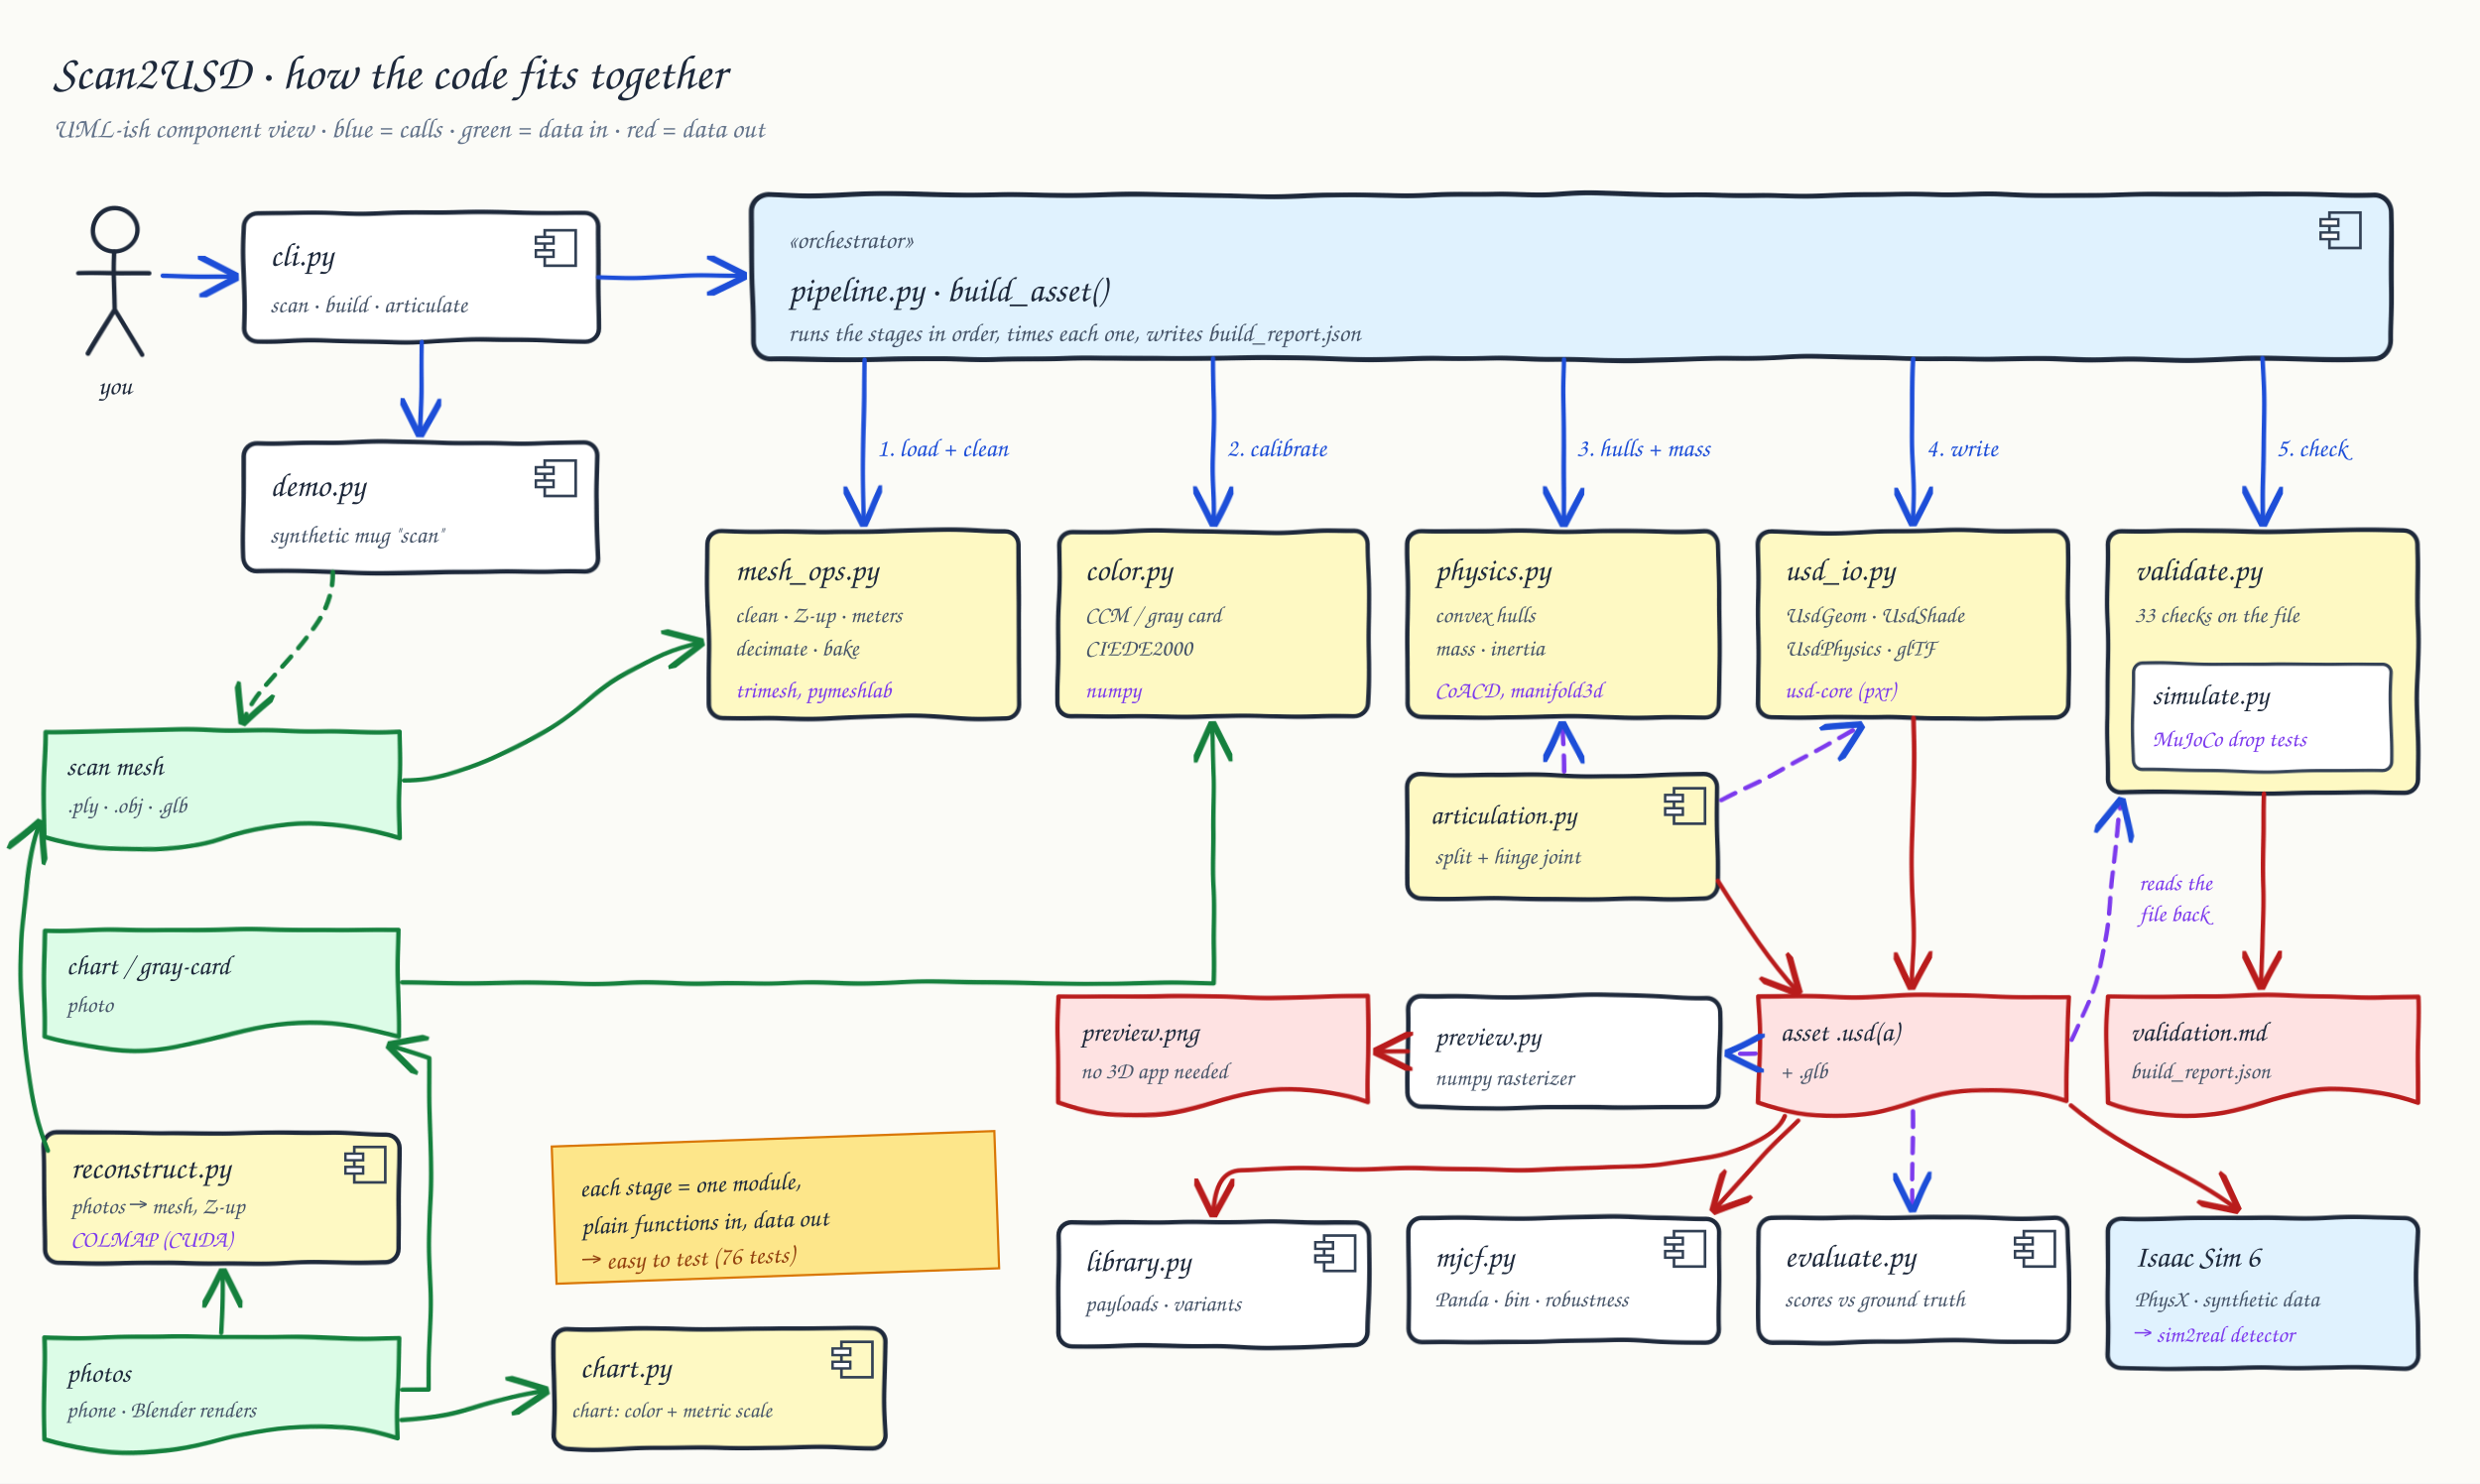
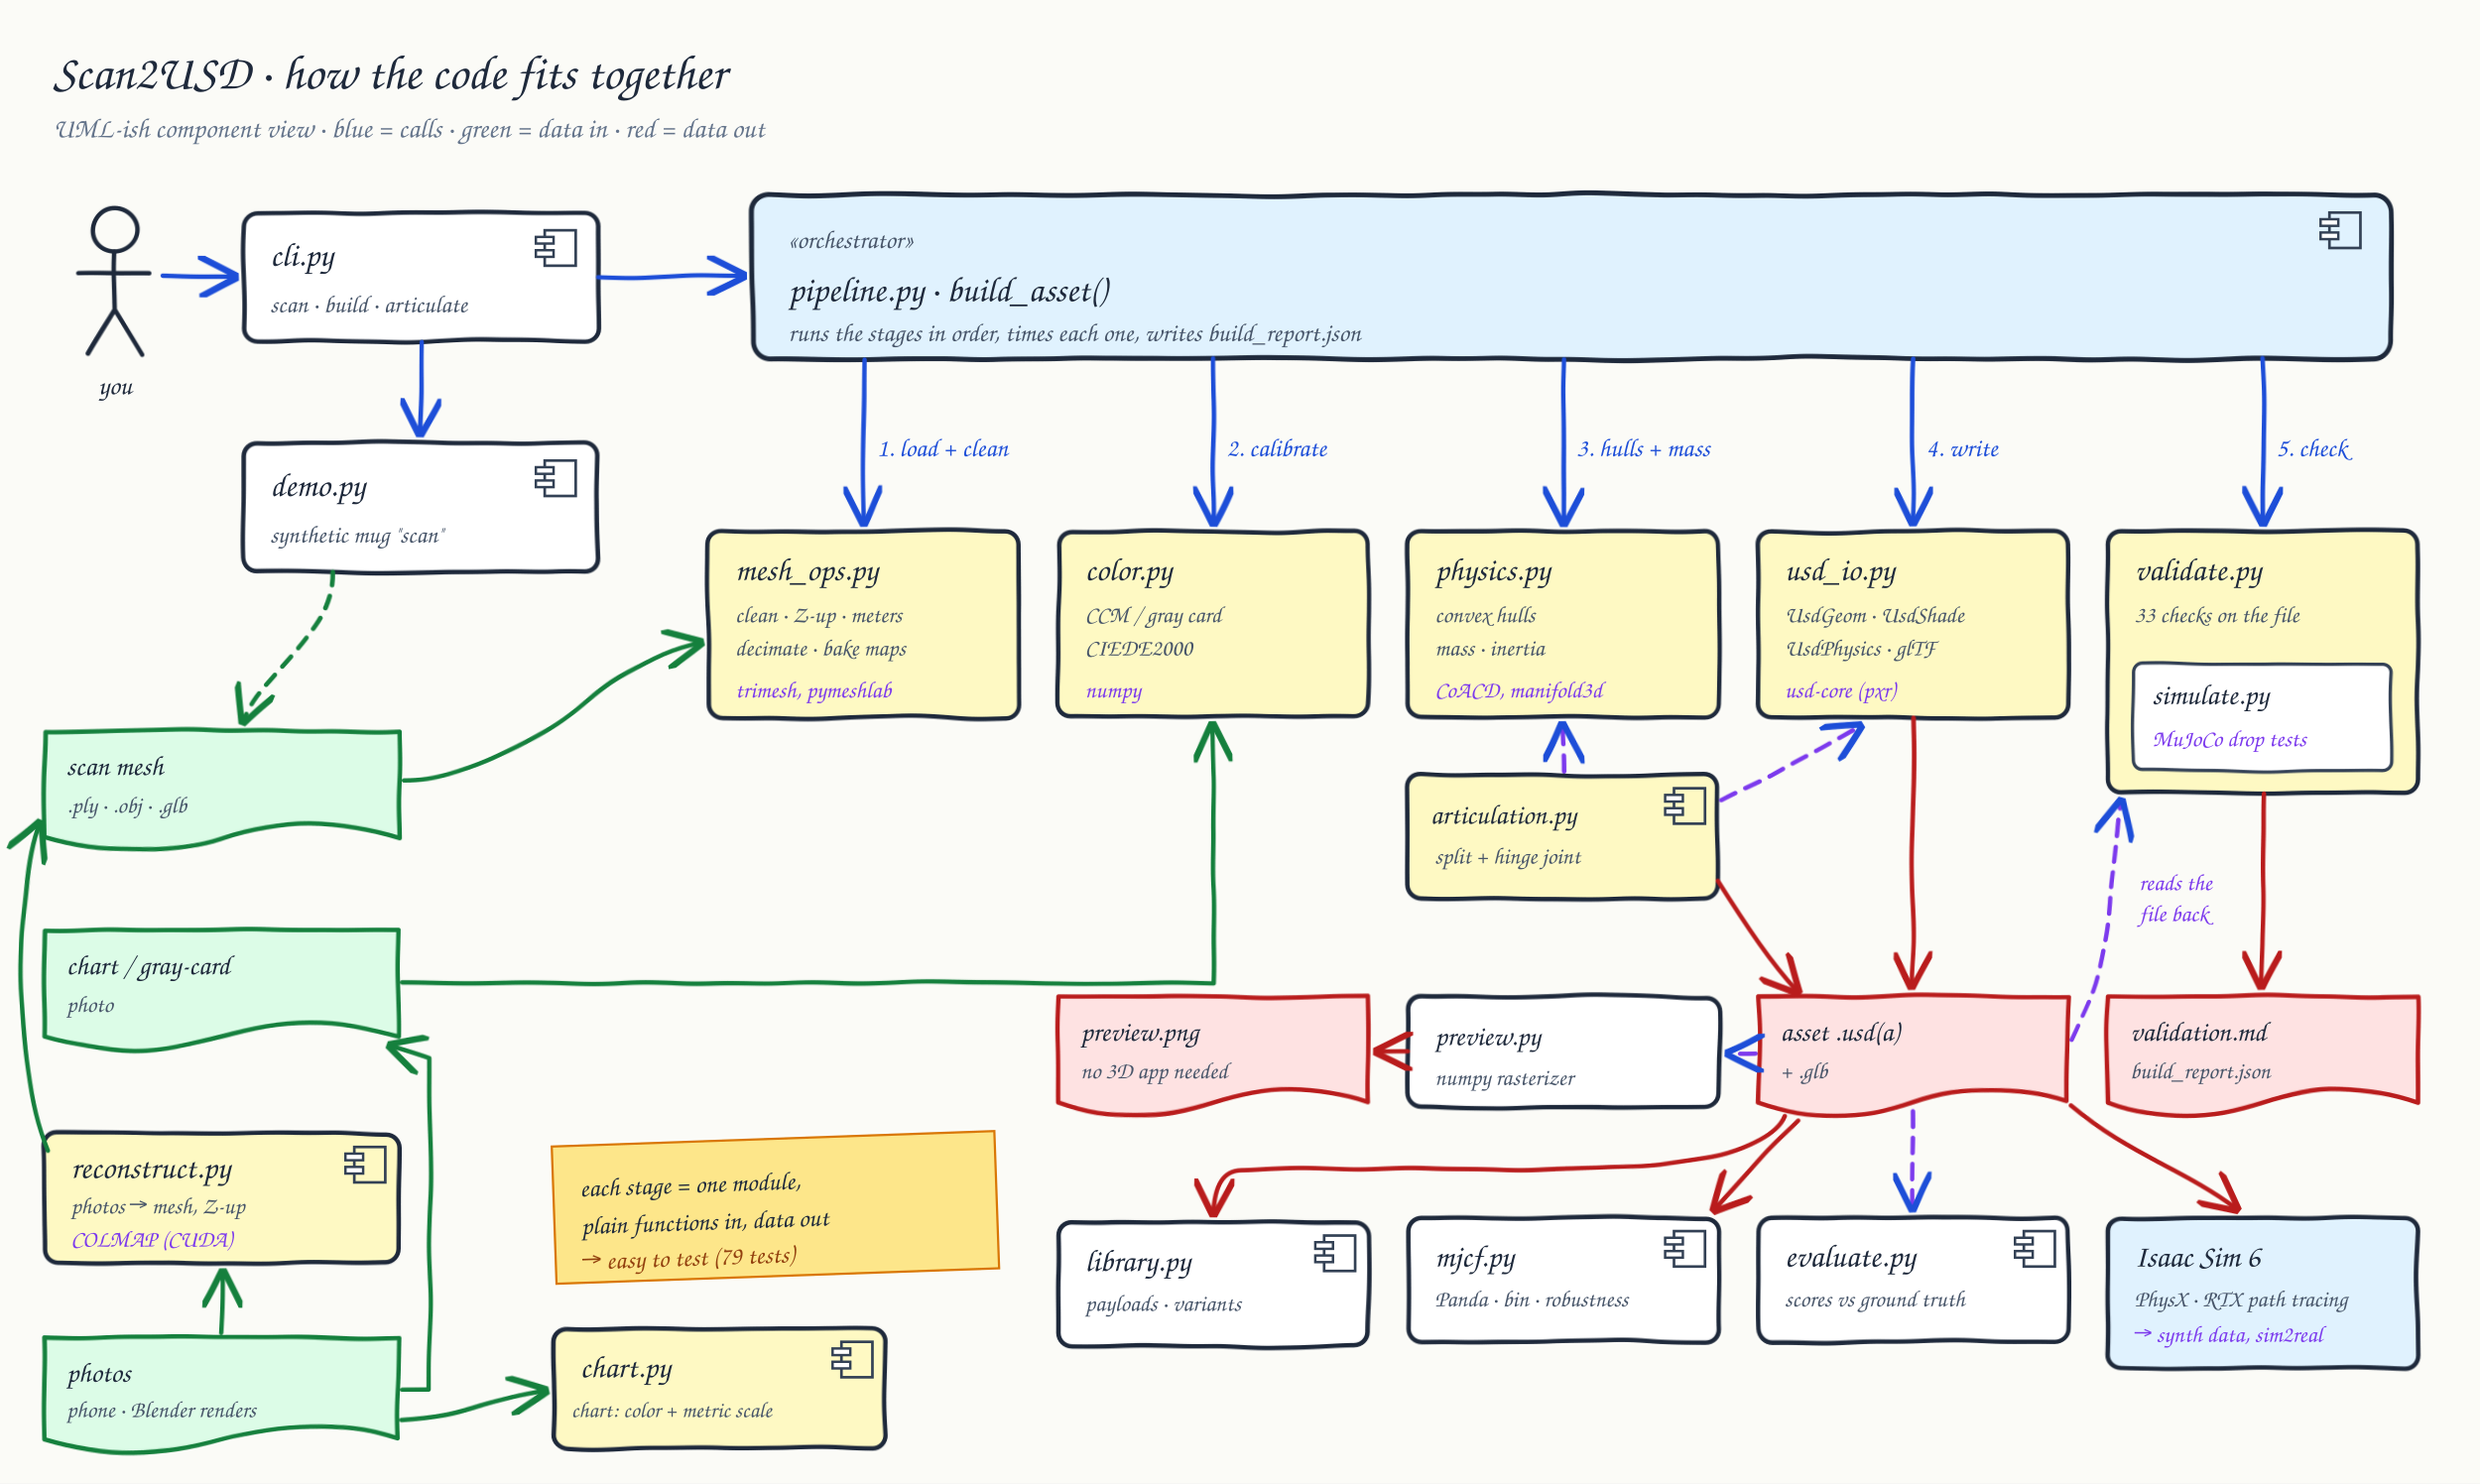
<svg xmlns="http://www.w3.org/2000/svg" viewBox="0 0 1120 670" font-family="'Segoe Print', 'Comic Sans MS', cursive">
  <defs>
    <filter id="marker" x="-5%" y="-5%" width="110%" height="110%">
      <feTurbulence type="fractalNoise" baseFrequency="0.02" numOctaves="2" seed="3" />
      <feDisplacementMap in="SourceGraphic" scale="3" />
    </filter>
    <marker id="arrow" viewBox="0 0 10 10" refX="9" refY="5" markerWidth="9" markerHeight="9" orient="auto-start-reverse">
      <path d="M0,0 L10,5 L0,10" fill="none" stroke="#1d4ed8" stroke-width="1.6" />
    </marker>
    <marker id="arrowg" viewBox="0 0 10 10" refX="9" refY="5" markerWidth="9" markerHeight="9" orient="auto-start-reverse">
      <path d="M0,0 L10,5 L0,10" fill="none" stroke="#15803d" stroke-width="1.6" />
    </marker>
    <marker id="arrowr" viewBox="0 0 10 10" refX="9" refY="5" markerWidth="9" markerHeight="9" orient="auto-start-reverse">
      <path d="M0,0 L10,5 L0,10" fill="none" stroke="#b91c1c" stroke-width="1.6" />
    </marker>
    <g id="cmp">
      <rect x="0" y="0" width="14" height="16" fill="none" stroke="#334155" stroke-width="1.2" />
      <rect x="-4" y="3" width="8" height="3" fill="#fff" stroke="#334155" stroke-width="1.1" />
      <rect x="-4" y="9" width="8" height="3" fill="#fff" stroke="#334155" stroke-width="1.1" />
    </g>
  </defs>
  <rect width="1120" height="670" fill="#fbfbf7" />
  <text x="24" y="40" font-size="22" fill="#1e293b">Scan2USD · how the code fits together</text>
  <text x="24" y="62" font-size="12.5" fill="#64748b">UML-ish component view · blue = calls · green = data in · red = data out</text>
  <g filter="url(#marker)" stroke-linecap="round" stroke-linejoin="round">
    <g stroke="#1e293b" stroke-width="2" fill="none">
      <circle cx="52" cy="104" r="10" />
      <path d="M52,114 V140 M36,124 H68 M52,140 L40,160 M52,140 L64,160" />
    </g>
    <rect x="110" y="96" width="160" height="58" rx="6" fill="#ffffff" stroke="#1e293b" stroke-width="2" />
    <rect x="110" y="200" width="160" height="58" rx="6" fill="#ffffff" stroke="#1e293b" stroke-width="2" />
    <rect x="340" y="88" width="740" height="74" rx="8" fill="#e0f2fe" stroke="#1e293b" stroke-width="2.2" />
    <rect x="320" y="240" width="140" height="84" rx="6" fill="#fef9c3" stroke="#1e293b" stroke-width="2" />
    <rect x="478" y="240" width="140" height="84" rx="6" fill="#fef9c3" stroke="#1e293b" stroke-width="2" />
    <rect x="636" y="240" width="140" height="84" rx="6" fill="#fef9c3" stroke="#1e293b" stroke-width="2" />
    <rect x="794" y="240" width="140" height="84" rx="6" fill="#fef9c3" stroke="#1e293b" stroke-width="2" />
    <rect x="952" y="240" width="140" height="118" rx="6" fill="#fef9c3" stroke="#1e293b" stroke-width="2" />
    <rect x="964" y="300" width="116" height="48" rx="4" fill="#ffffff" stroke="#334155" stroke-width="1.5" />
    <path d="M20,330 H180 V378 Q140,366 100,378 Q60,390 20,378 Z" fill="#dcfce7" stroke="#15803d" stroke-width="2" />
    <path d="M20,420 H180 V468 Q140,456 100,468 Q60,480 20,468 Z" fill="#dcfce7" stroke="#15803d" stroke-width="2" />
    <path d="M794,450 H934 V498 Q899,486 864,498 Q829,510 794,498 Z" fill="#fee2e2" stroke="#b91c1c" stroke-width="2" />
    <path d="M952,450 H1092 V498 Q1057,486 1022,498 Q987,510 952,498 Z" fill="#fee2e2" stroke="#b91c1c" stroke-width="2" />
    <path d="M478,450 H618 V498 Q583,486 548,498 Q513,510 478,498 Z" fill="#fee2e2" stroke="#b91c1c" stroke-width="2" />
    <rect x="636" y="450" width="140" height="50" rx="6" fill="#ffffff" stroke="#1e293b" stroke-width="2" />
    <rect x="794" y="550" width="140" height="56" rx="6" fill="#ffffff" stroke="#1e293b" stroke-width="2" />
    <rect x="952" y="550" width="140" height="68" rx="6" fill="#e0f2fe" stroke="#1e293b" stroke-width="2" />
    <rect x="636" y="350" width="140" height="56" rx="6" fill="#fef9c3" stroke="#1e293b" stroke-width="2" />
    <rect x="636" y="550" width="140" height="56" rx="6" fill="#ffffff" stroke="#1e293b" stroke-width="2" />
    <rect x="478" y="552" width="140" height="56" rx="6" fill="#ffffff" stroke="#1e293b" stroke-width="2" />
    <rect x="250" y="600" width="150" height="54" rx="6" fill="#fef9c3" stroke="#1e293b" stroke-width="2" />
    <rect x="20" y="512" width="160" height="58" rx="6" fill="#fef9c3" stroke="#1e293b" stroke-width="2" />
    <path d="M20,604 H180 V650 Q140,638 100,650 Q60,662 20,650 Z" fill="#dcfce7" stroke="#15803d" stroke-width="2" />
    <g stroke="#1d4ed8" stroke-width="2" fill="none">
      <path d="M74,125 H106" marker-end="url(#arrow)" />
      <path d="M270,125 H336" marker-end="url(#arrow)" />
      <path d="M190,154 V196" marker-end="url(#arrow)" />
      <path d="M390,162 V236" marker-end="url(#arrow)" />
      <path d="M548,162 V236" marker-end="url(#arrow)" />
      <path d="M706,162 V236" marker-end="url(#arrow)" />
      <path d="M864,162 V236" marker-end="url(#arrow)" />
      <path d="M1022,162 V236" marker-end="url(#arrow)" />
    </g>
    <g stroke="#15803d" stroke-width="2" fill="none">
      <path d="M182,352 C240,352 270,300 316,290" marker-end="url(#arrowg)" />
      <path d="M182,444 H548 V328" marker-end="url(#arrowg)" />
      <path d="M150,258 C150,290 120,300 110,326" stroke-dasharray="6 5" marker-end="url(#arrowg)" />
      <path d="M100,602 V574" marker-end="url(#arrowg)" />
      <path d="M182,628 H194 V478 L176,472" marker-end="url(#arrowg)" />
      <path d="M22,520 C6,480 6,400 18,372" marker-end="url(#arrowg)" />
      <path d="M182,642 C210,640 225,632 246,628" marker-end="url(#arrowg)" />
    </g>
    <g stroke="#b91c1c" stroke-width="2" fill="none">
      <path d="M864,324 V446" marker-end="url(#arrowr)" />
      <path d="M1022,358 V446" marker-end="url(#arrowr)" />
      <path d="M636,475 H622" marker-end="url(#arrowr)" />
      <path d="M864,502 V546" stroke="#7c3aed" stroke-dasharray="7 5" marker-end="url(#arrow)" />
      <path d="M936,500 C960,520 990,530 1010,546" marker-end="url(#arrowr)" />
      <path d="M812,506 C795,525 785,535 774,546" marker-end="url(#arrowr)" />
      <path d="M806,504 C800,522 760,528 700,528 H560 Q548,528 548,548" marker-end="url(#arrowr)" />
      <path d="M776,398 C790,420 800,435 812,448" marker-end="url(#arrowr)" />
    </g>
    <g stroke="#7c3aed" stroke-width="2" fill="none" stroke-dasharray="7 5">
      <path d="M936,470 C960,420 950,390 958,362" marker-end="url(#arrow)" />
      <path d="M792,475 H780" marker-end="url(#arrow)" />
      <path d="M706,348 V328" marker-end="url(#arrow)" />
      <path d="M778,362 C800,350 820,340 840,328" marker-end="url(#arrow)" />
    </g>
  </g>
  <g fill="#1e293b" font-size="13">
    <text x="52" y="178" text-anchor="middle" font-size="12">you</text>
    <use href="#cmp" x="246" y="104" />
    <text x="122" y="120" font-size="15">cli.py</text>
    <text x="122" y="141" font-size="11" fill="#475569">scan · build · articulate</text>
    <use href="#cmp" x="246" y="208" />
    <text x="122" y="224" font-size="15">demo.py</text>
    <text x="122" y="245" font-size="11" fill="#475569">synthetic mug "scan"</text>
    <use href="#cmp" x="1052" y="96" />
    <text x="356" y="112" font-size="11.5" fill="#475569">«orchestrator»</text>
    <text x="356" y="136" font-size="16">pipeline.py · build_asset()</text>
    <text x="356" y="154" font-size="11.5" fill="#475569">runs the stages in order, times each one, writes build_report.json</text>
    <g font-size="11.5" fill="#1d4ed8">
      <text x="396" y="206">1. load + clean</text>
      <text x="554" y="206">2. calibrate</text>
      <text x="712" y="206">3. hulls + mass</text>
      <text x="870" y="206">4. write</text>
      <text x="1028" y="206">5. check</text>
    </g>
    <g font-size="14.5">
      <text x="332" y="262">mesh_ops.py</text>
      <text x="490" y="262">color.py</text>
      <text x="648" y="262">physics.py</text>
      <text x="806" y="262">usd_io.py</text>
      <text x="964" y="262">validate.py</text>
    </g>
    <g font-size="10.5" fill="#475569">
      <text x="332" y="281">clean · Z-up · meters</text>
-       <text x="332" y="296">decimate · bake</text>
+       <text x="332" y="296">decimate · bake maps</text>
      <text x="332" y="315" fill="#7c3aed">trimesh, pymeshlab</text>
      <text x="490" y="281">CCM / gray card</text>
      <text x="490" y="296">CIEDE2000</text>
      <text x="490" y="315" fill="#7c3aed">numpy</text>
      <text x="648" y="281">convex hulls</text>
      <text x="648" y="296">mass · inertia</text>
      <text x="648" y="315" fill="#7c3aed">CoACD, manifold3d</text>
      <text x="806" y="281">UsdGeom · UsdShade</text>
      <text x="806" y="296">UsdPhysics · glTF</text>
      <text x="806" y="315" fill="#7c3aed">usd-core (pxr)</text>
      <text x="964" y="281">33 checks on the file</text>
      <text x="972" y="318" font-size="13" fill="#1e293b">simulate.py</text>
      <text x="972" y="337" fill="#7c3aed">MuJoCo drop tests</text>
    </g>
    <g font-size="12.5">
      <text x="30" y="350">scan mesh</text>
      <text x="30" y="367" font-size="10.5" fill="#475569">.ply · .obj · .glb</text>
      <text x="30" y="440">chart / gray-card</text>
      <text x="30" y="457" font-size="10.5" fill="#475569">photo</text>
      <text x="804" y="470">asset .usd(a)</text>
      <text x="804" y="487" font-size="10.5" fill="#475569">+ .glb</text>
      <text x="962" y="470">validation.md</text>
      <text x="962" y="487" font-size="10.5" fill="#475569">build_report.json</text>
      <text x="488" y="470">preview.png</text>
      <text x="488" y="487" font-size="10.5" fill="#475569">no 3D app needed</text>
      <text x="648" y="472">preview.py</text>
      <text x="648" y="490" font-size="10.5" fill="#475569">numpy rasterizer</text>
    </g>
    <text x="966" y="402" font-size="10.5" fill="#7c3aed">reads the</text>
    <text x="966" y="416" font-size="10.5" fill="#7c3aed">file back</text>
    <use href="#cmp" x="160" y="518" />
    <text x="32" y="532" font-size="14.5">reconstruct.py</text>
    <text x="32" y="548" font-size="10.5" fill="#475569">photos → mesh, Z-up</text>
    <text x="32" y="563" font-size="10.5" fill="#7c3aed">COLMAP (CUDA)</text>
    <text x="30" y="624" font-size="12.5">photos</text>
    <text x="30" y="640" font-size="10.5" fill="#475569">phone · Blender renders</text>
    <use href="#cmp" x="914" y="556" />
    <text x="806" y="572" font-size="14.5">evaluate.py</text>
    <text x="806" y="590" font-size="10.5" fill="#475569">scores vs ground truth</text>
    <use href="#cmp" x="380" y="606" />
    <text x="262" y="622" font-size="14">chart.py</text>
    <text x="258" y="640" font-size="10" fill="#475569">chart: color + metric scale</text>
    <text x="964" y="572" font-size="14">Isaac Sim 6</text>
-     <text x="964" y="590" font-size="10.5" fill="#475569">PhysX · synthetic data</text>
-     <text x="964" y="606" font-size="10.5" fill="#7c3aed">→ sim2real detector</text>
+     <text x="964" y="590" font-size="10.5" fill="#475569">PhysX · RTX path tracing</text>
+     <text x="964" y="606" font-size="10.5" fill="#7c3aed">→ synth data, sim2real</text>
    <use href="#cmp" x="756" y="356" />
    <text x="646" y="372" font-size="12.5">articulation.py</text>
    <text x="648" y="390" font-size="10.5" fill="#475569">split + hinge joint</text>
    <use href="#cmp" x="756" y="556" />
    <text x="648" y="572" font-size="14">mjcf.py</text>
    <use href="#cmp" x="598" y="558" />
    <text x="490" y="574" font-size="14">library.py</text>
    <text x="490" y="592" font-size="10.5" fill="#475569">payloads · variants</text>
    <text x="648" y="590" font-size="10.5" fill="#475569">Panda · bin · robustness</text>
    <g transform="rotate(-2 330 540)">
      <rect x="250" y="515" width="200" height="62" fill="#fde68a" stroke="#d97706" stroke-width="1" />
      <text x="262" y="538" font-size="11.5">each stage = one module,</text>
      <text x="262" y="555" font-size="11.5">plain functions in, data out</text>
-       <text x="262" y="571" font-size="11.5" fill="#92400e">→ easy to test (76 tests)</text>
+       <text x="262" y="571" font-size="11.5" fill="#92400e">→ easy to test (79 tests)</text>
    </g>
  </g>
</svg>
